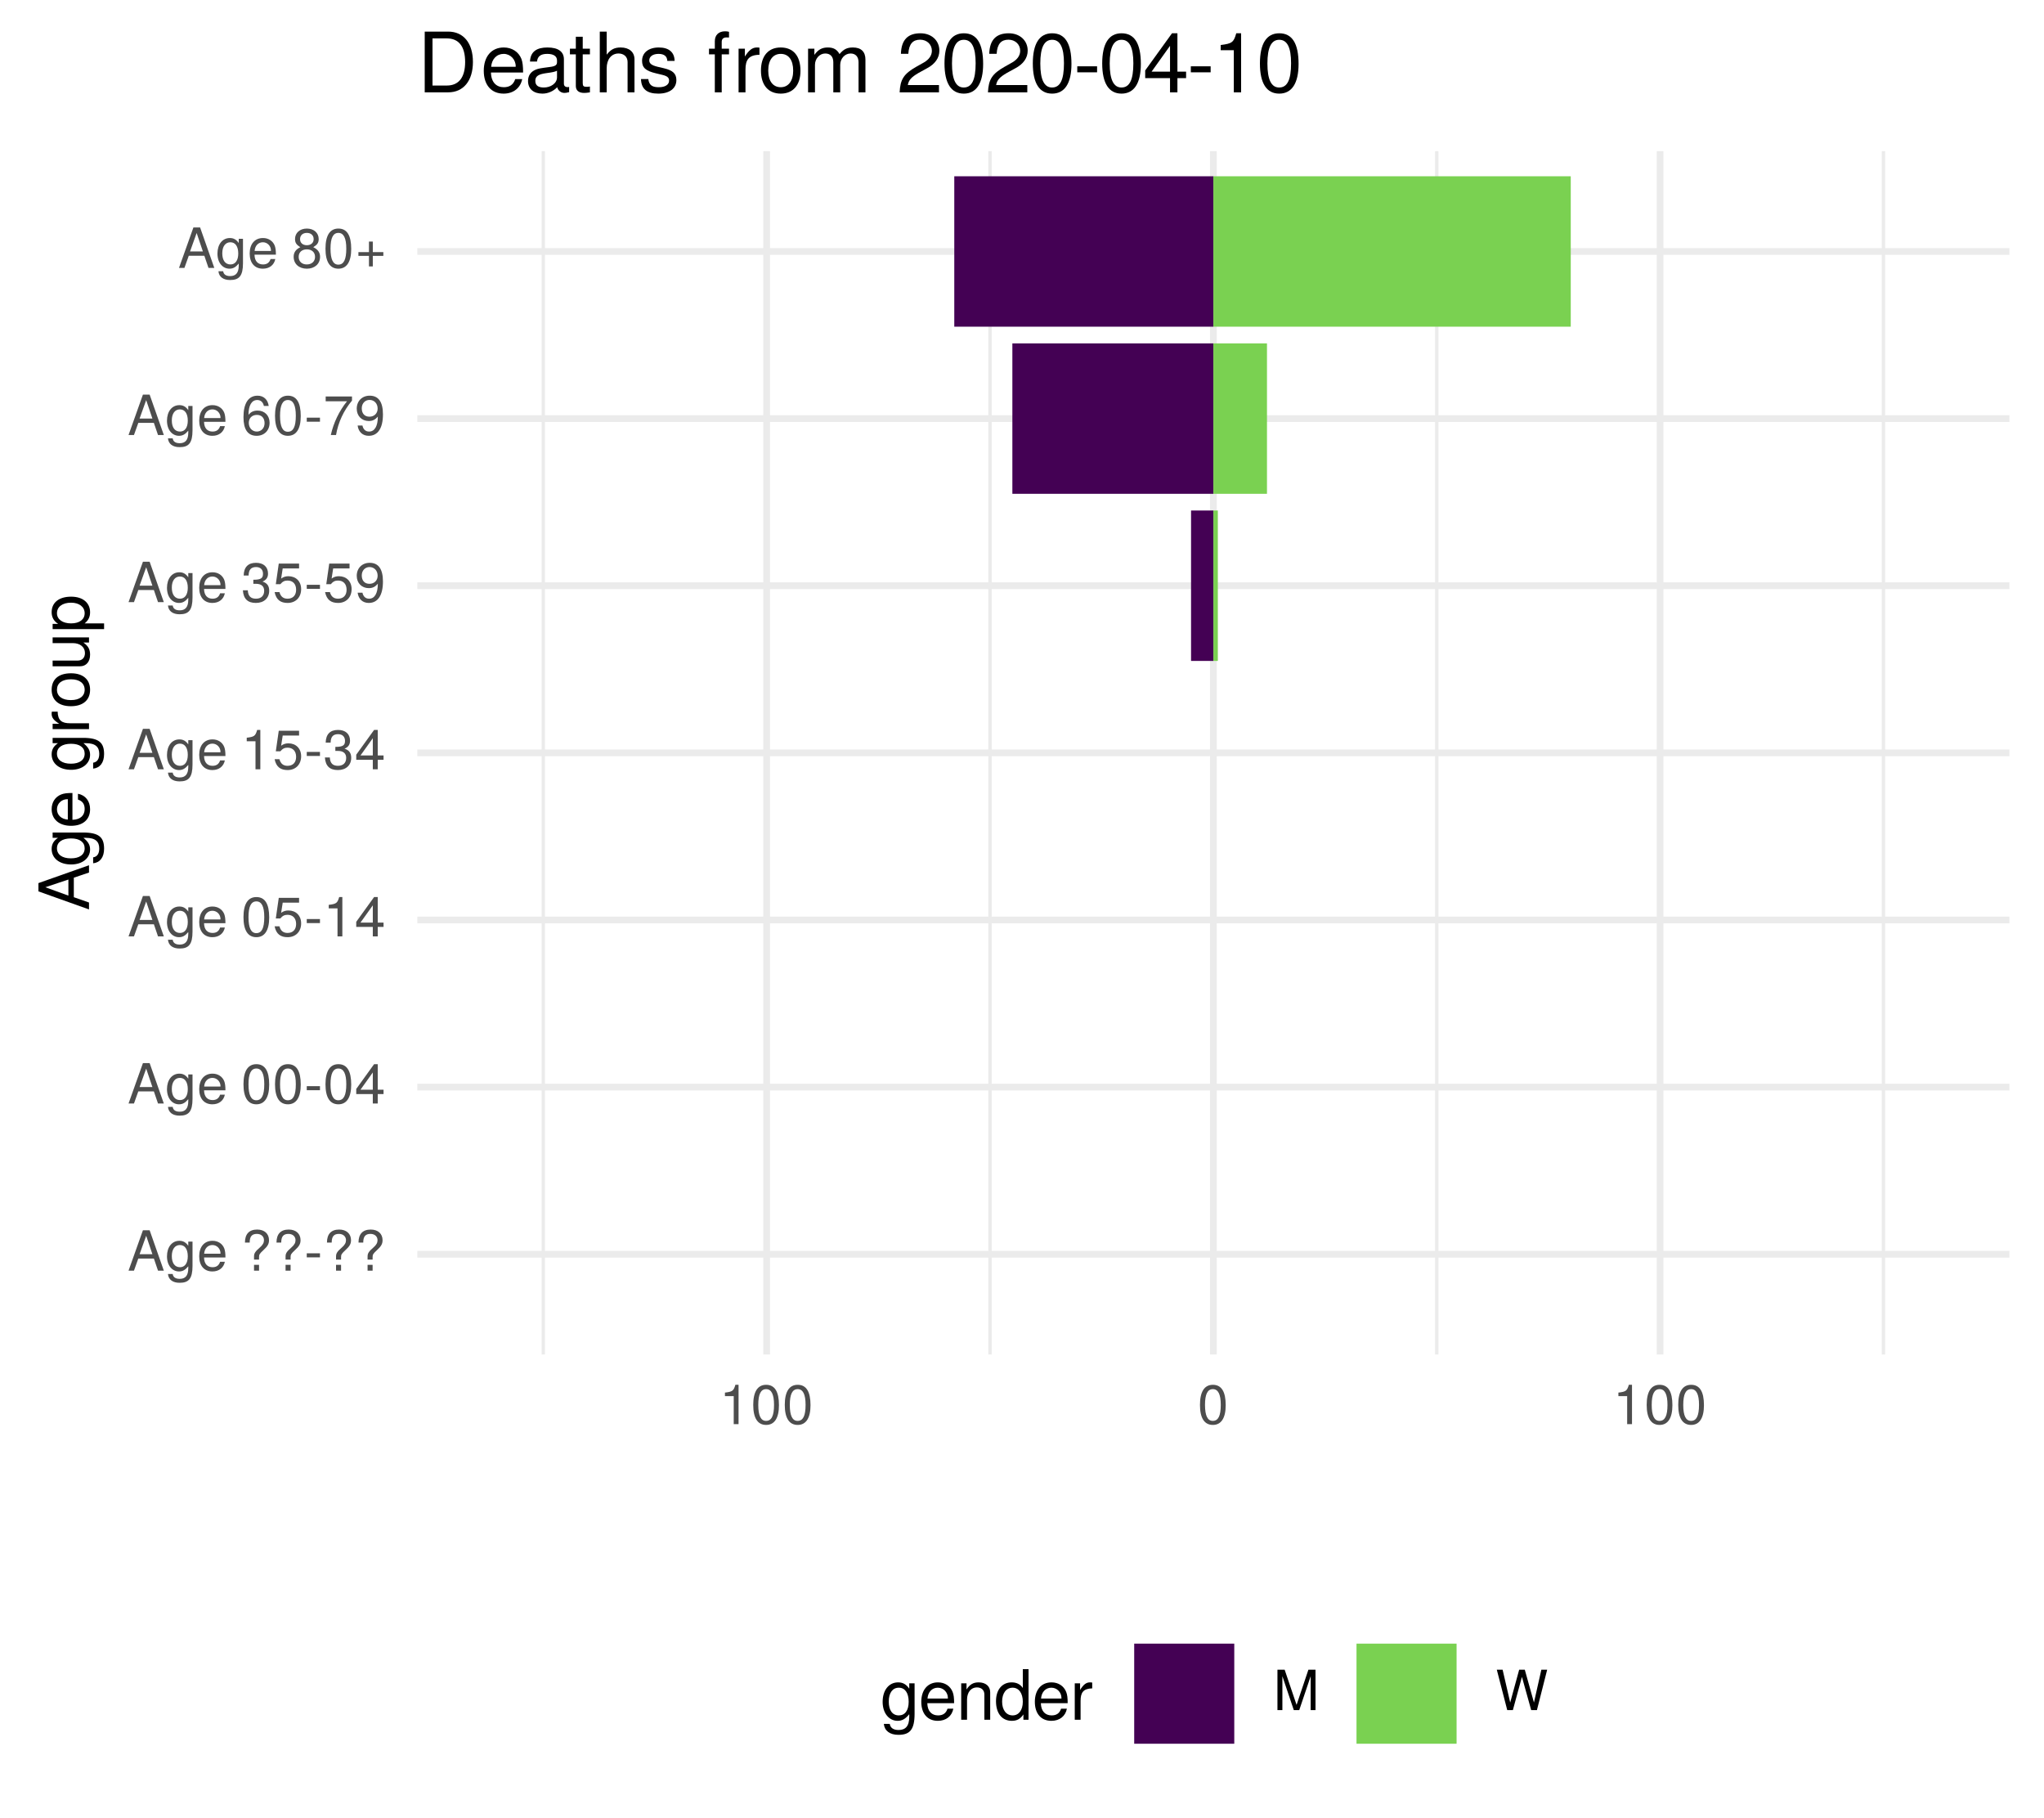
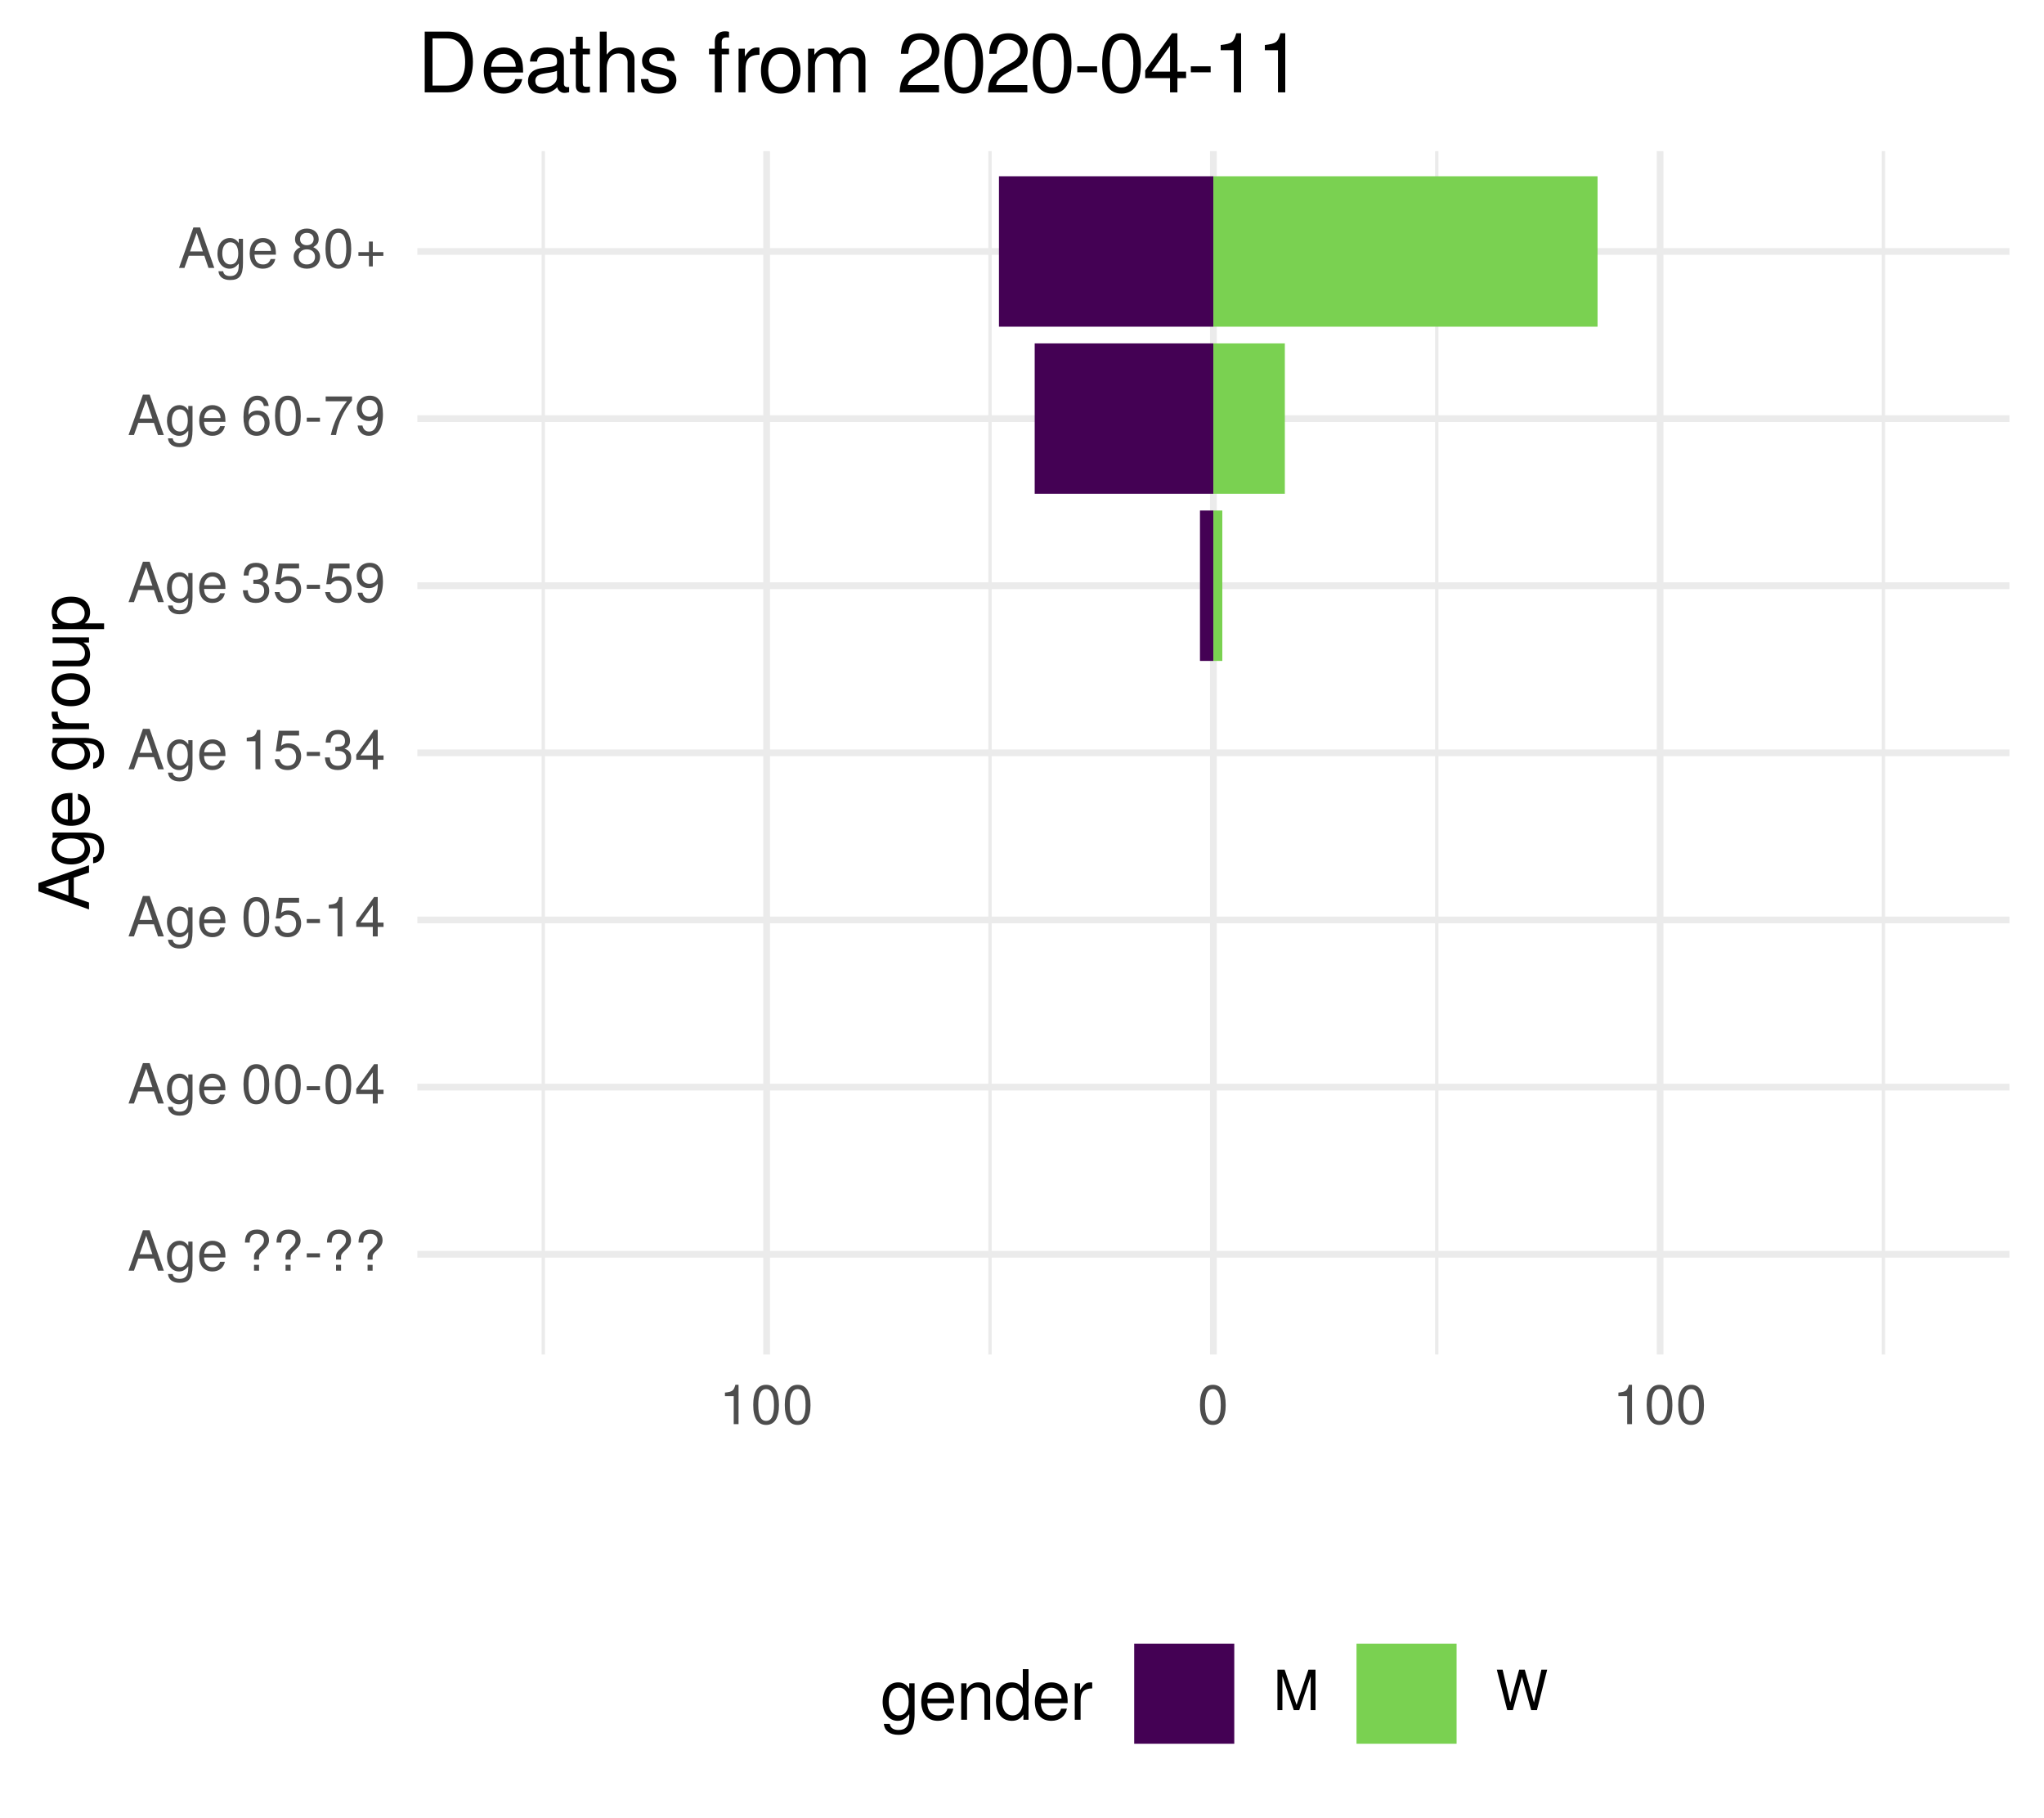
<svg xmlns="http://www.w3.org/2000/svg" xmlns:xlink="http://www.w3.org/1999/xlink" width="324pt" height="288pt" viewBox="0 0 324 288" version="1.1">
  <defs>
    <g>
      <symbol overflow="visible" id="glyph0-0">
        <path style="stroke:none;" d="" />
      </symbol>
      <symbol overflow="visible" id="glyph0-1">
        <path style="stroke:none;" d="M 5.75 0 L 3.5 -6.406 L 2.438 -6.406 L 0.156 0 L 1.016 0 L 1.703 -1.922 L 4.172 -1.922 L 4.828 0 Z M 3.938 -2.609 L 1.906 -2.609 L 2.953 -5.531 Z M 3.938 -2.609 " />
      </symbol>
      <symbol overflow="visible" id="glyph0-2">
        <path style="stroke:none;" d="M 4.297 -0.75 L 4.297 -4.609 L 3.625 -4.609 L 3.625 -3.938 C 3.25 -4.484 2.812 -4.734 2.219 -4.734 C 1.047 -4.734 0.25 -3.75 0.25 -2.266 C 0.25 -0.812 1.078 0.125 2.156 0.125 C 2.734 0.125 3.141 -0.109 3.625 -0.688 L 3.625 -0.391 C 3.625 0.828 3.125 1.297 2.266 1.297 C 1.688 1.297 1.234 1.094 1.156 0.531 L 0.406 0.531 C 0.484 1.406 1.156 1.922 2.25 1.922 C 3.688 1.922 4.297 1.281 4.297 -0.75 Z M 3.547 -2.281 C 3.547 -1.172 3.078 -0.547 2.312 -0.547 C 1.5 -0.547 1.016 -1.188 1.016 -2.312 C 1.016 -3.406 1.516 -4.062 2.297 -4.062 C 3.094 -4.062 3.547 -3.391 3.547 -2.281 Z M 3.547 -2.281 " />
      </symbol>
      <symbol overflow="visible" id="glyph0-3">
        <path style="stroke:none;" d="M 4.516 -2.094 C 4.516 -2.766 4.453 -3.188 4.328 -3.531 C 4.031 -4.281 3.328 -4.734 2.469 -4.734 C 1.172 -4.734 0.359 -3.797 0.359 -2.281 C 0.359 -0.766 1.156 0.125 2.453 0.125 C 3.5 0.125 4.234 -0.469 4.422 -1.406 L 3.672 -1.406 C 3.469 -0.797 3.062 -0.547 2.469 -0.547 C 1.703 -0.547 1.141 -1.031 1.125 -2.094 Z M 3.734 -2.75 C 3.734 -2.75 3.734 -2.703 3.719 -2.688 L 1.141 -2.688 C 1.203 -3.516 1.719 -4.062 2.453 -4.062 C 3.172 -4.062 3.734 -3.469 3.734 -2.75 Z M 3.734 -2.75 " />
      </symbol>
      <symbol overflow="visible" id="glyph0-4">
        <path style="stroke:none;" d="" />
      </symbol>
      <symbol overflow="visible" id="glyph0-5">
        <path style="stroke:none;" d="M 4.422 -4.828 C 4.422 -5.859 3.688 -6.516 2.547 -6.516 C 1.281 -6.516 0.609 -5.812 0.609 -4.453 L 1.359 -4.453 C 1.359 -5.422 1.719 -5.828 2.5 -5.828 C 3.172 -5.828 3.625 -5.422 3.625 -4.828 C 3.625 -4.422 3.438 -4.078 2.969 -3.672 C 2.453 -3.203 2.453 -3.203 2.297 -3 C 2.109 -2.75 2.047 -2.547 2.047 -2.234 L 2.047 -1.75 L 2.844 -1.75 L 2.844 -2.156 C 2.844 -2.547 2.938 -2.703 3.531 -3.25 C 4.203 -3.859 4.422 -4.25 4.422 -4.828 Z M 2.844 0 L 2.844 -0.922 L 2.047 -0.922 L 2.047 0 Z M 2.844 0 " />
      </symbol>
      <symbol overflow="visible" id="glyph0-6">
        <path style="stroke:none;" d="M 2.5 -2.109 L 2.5 -2.75 L 0.406 -2.75 L 0.406 -2.109 Z M 2.5 -2.109 " />
      </symbol>
      <symbol overflow="visible" id="glyph0-7">
        <path style="stroke:none;" d="M 4.453 -3 C 4.453 -5.156 3.781 -6.234 2.422 -6.234 C 1.078 -6.234 0.375 -5.141 0.375 -3.047 C 0.375 -0.953 1.078 0.125 2.422 0.125 C 3.734 0.125 4.453 -0.953 4.453 -3 Z M 3.672 -3.062 C 3.672 -1.297 3.266 -0.516 2.406 -0.516 C 1.578 -0.516 1.172 -1.344 1.172 -3.047 C 1.172 -4.75 1.578 -5.547 2.422 -5.547 C 3.25 -5.547 3.672 -4.734 3.672 -3.062 Z M 3.672 -3.062 " />
      </symbol>
      <symbol overflow="visible" id="glyph0-8">
        <path style="stroke:none;" d="M 4.578 -1.5 L 4.578 -2.188 L 3.656 -2.188 L 3.656 -6.234 L 3.078 -6.234 L 0.25 -2.312 L 0.25 -1.5 L 2.875 -1.5 L 2.875 0 L 3.656 0 L 3.656 -1.5 Z M 2.875 -2.188 L 0.922 -2.188 L 2.875 -4.922 Z M 2.875 -2.188 " />
      </symbol>
      <symbol overflow="visible" id="glyph0-9">
        <path style="stroke:none;" d="M 4.516 -2.062 C 4.516 -3.297 3.688 -4.109 2.5 -4.109 C 2.062 -4.109 1.703 -4 1.344 -3.734 L 1.594 -5.344 L 4.188 -5.344 L 4.188 -6.109 L 0.969 -6.109 L 0.5 -2.844 L 1.219 -2.844 C 1.578 -3.266 1.875 -3.422 2.359 -3.422 C 3.188 -3.422 3.719 -2.891 3.719 -1.969 C 3.719 -1.062 3.203 -0.547 2.359 -0.547 C 1.688 -0.547 1.266 -0.891 1.078 -1.594 L 0.312 -1.594 C 0.562 -0.359 1.266 0.125 2.375 0.125 C 3.641 0.125 4.516 -0.75 4.516 -2.062 Z M 4.516 -2.062 " />
      </symbol>
      <symbol overflow="visible" id="glyph0-10">
        <path style="stroke:none;" d="M 3.047 0 L 3.047 -6.234 L 2.547 -6.234 C 2.266 -5.281 2.094 -5.141 0.891 -5 L 0.891 -4.438 L 2.281 -4.438 L 2.281 0 Z M 3.047 0 " />
      </symbol>
      <symbol overflow="visible" id="glyph0-11">
        <path style="stroke:none;" d="M 4.453 -1.812 C 4.453 -2.562 4.141 -3.016 3.391 -3.266 C 3.969 -3.5 4.266 -3.891 4.266 -4.516 C 4.266 -5.594 3.547 -6.234 2.359 -6.234 C 1.109 -6.234 0.438 -5.547 0.406 -4.219 L 1.188 -4.219 C 1.203 -5.141 1.578 -5.562 2.375 -5.562 C 3.062 -5.562 3.469 -5.156 3.469 -4.5 C 3.469 -3.828 3.188 -3.547 1.938 -3.547 L 1.938 -2.906 L 2.359 -2.906 C 3.219 -2.906 3.656 -2.5 3.656 -1.797 C 3.656 -1.016 3.172 -0.547 2.359 -0.547 C 1.516 -0.547 1.109 -0.969 1.062 -1.875 L 0.281 -1.875 C 0.375 -0.5 1.062 0.125 2.344 0.125 C 3.625 0.125 4.453 -0.641 4.453 -1.812 Z M 4.453 -1.812 " />
      </symbol>
      <symbol overflow="visible" id="glyph0-12">
        <path style="stroke:none;" d="M 4.484 -3.266 C 4.484 -5.219 3.797 -6.234 2.375 -6.234 C 1.188 -6.234 0.328 -5.391 0.328 -4.172 C 0.328 -3.016 1.125 -2.219 2.25 -2.219 C 2.844 -2.219 3.266 -2.438 3.672 -2.922 C 3.672 -1.406 3.172 -0.547 2.281 -0.547 C 1.734 -0.547 1.359 -0.891 1.234 -1.5 L 0.469 -1.5 C 0.609 -0.469 1.281 0.125 2.234 0.125 C 3.688 0.125 4.484 -1.109 4.484 -3.266 Z M 3.641 -4.188 C 3.641 -3.422 3.094 -2.906 2.344 -2.906 C 1.594 -2.906 1.125 -3.391 1.125 -4.234 C 1.125 -5.016 1.656 -5.562 2.359 -5.562 C 3.094 -5.562 3.641 -5 3.641 -4.188 Z M 3.641 -4.188 " />
      </symbol>
      <symbol overflow="visible" id="glyph0-13">
        <path style="stroke:none;" d="M 4.516 -1.938 C 4.516 -3.094 3.719 -3.875 2.609 -3.875 C 1.984 -3.875 1.5 -3.641 1.172 -3.188 C 1.172 -4.703 1.672 -5.547 2.562 -5.547 C 3.109 -5.547 3.484 -5.203 3.609 -4.609 L 4.375 -4.609 C 4.234 -5.625 3.562 -6.234 2.609 -6.234 C 1.156 -6.234 0.375 -5.016 0.375 -2.844 C 0.375 -0.891 1.047 0.125 2.469 0.125 C 3.656 0.125 4.516 -0.719 4.516 -1.938 Z M 3.719 -1.875 C 3.719 -1.094 3.188 -0.547 2.484 -0.547 C 1.766 -0.547 1.219 -1.125 1.219 -1.922 C 1.219 -2.688 1.734 -3.188 2.5 -3.188 C 3.25 -3.188 3.719 -2.703 3.719 -1.875 Z M 3.719 -1.875 " />
      </symbol>
      <symbol overflow="visible" id="glyph0-14">
        <path style="stroke:none;" d="M 4.578 -5.453 L 4.578 -6.109 L 0.406 -6.109 L 0.406 -5.344 L 3.781 -5.344 C 2.531 -3.781 1.656 -1.953 1.219 0 L 2.047 0 C 2.391 -2.016 3.266 -3.891 4.578 -5.453 Z M 4.578 -5.453 " />
      </symbol>
      <symbol overflow="visible" id="glyph0-15">
        <path style="stroke:none;" d="M 4.516 -1.766 C 4.516 -2.453 4.156 -2.938 3.438 -3.281 C 4.078 -3.672 4.297 -3.984 4.297 -4.578 C 4.297 -5.547 3.531 -6.234 2.422 -6.234 C 1.312 -6.234 0.547 -5.547 0.547 -4.578 C 0.547 -4 0.75 -3.672 1.391 -3.281 C 0.672 -2.938 0.328 -2.453 0.328 -1.766 C 0.328 -0.625 1.188 0.125 2.422 0.125 C 3.656 0.125 4.516 -0.625 4.516 -1.766 Z M 3.5 -4.562 C 3.5 -3.969 3.062 -3.594 2.422 -3.594 C 1.766 -3.594 1.344 -3.969 1.344 -4.562 C 1.344 -5.156 1.766 -5.547 2.422 -5.547 C 3.078 -5.547 3.5 -5.156 3.5 -4.562 Z M 3.719 -1.75 C 3.719 -1.016 3.188 -0.547 2.406 -0.547 C 1.641 -0.547 1.125 -1.016 1.125 -1.75 C 1.125 -2.484 1.641 -2.938 2.422 -2.938 C 3.188 -2.938 3.719 -2.484 3.719 -1.75 Z M 3.719 -1.75 " />
      </symbol>
      <symbol overflow="visible" id="glyph0-16">
        <path style="stroke:none;" d="M 4.547 -1.906 L 4.547 -2.5 L 2.875 -2.5 L 2.875 -4.172 L 2.266 -4.172 L 2.266 -2.5 L 0.594 -2.5 L 0.594 -1.906 L 2.266 -1.906 L 2.266 -0.234 L 2.875 -0.234 L 2.875 -1.906 Z M 4.547 -1.906 " />
      </symbol>
      <symbol overflow="visible" id="glyph0-17">
        <path style="stroke:none;" d="M 6.688 0 L 6.688 -6.406 L 5.562 -6.406 L 3.688 -0.828 L 1.797 -6.406 L 0.656 -6.406 L 0.656 0 L 1.438 0 L 1.438 -5.375 L 3.25 0 L 4.109 0 L 5.922 -5.375 L 5.922 0 Z M 6.688 0 " />
      </symbol>
      <symbol overflow="visible" id="glyph0-18">
        <path style="stroke:none;" d="M 8.172 -6.406 L 7.25 -6.406 L 6.078 -1.203 L 4.625 -6.406 L 3.734 -6.406 L 2.312 -1.203 L 1.109 -6.406 L 0.188 -6.406 L 1.844 0 L 2.734 0 L 4.172 -5.266 L 5.641 0 L 6.547 0 Z M 8.172 -6.406 " />
      </symbol>
      <symbol overflow="visible" id="glyph1-0">
        <path style="stroke:none;" d="" />
      </symbol>
      <symbol overflow="visible" id="glyph1-1">
        <path style="stroke:none;" d="M 0 -7.188 L -8.016 -4.359 L -8.016 -3.047 L 0 -0.188 L 0 -1.281 L -2.406 -2.125 L -2.406 -5.219 L 0 -6.031 Z M -3.266 -4.922 L -3.266 -2.375 L -6.922 -3.703 Z M -3.266 -4.922 " />
      </symbol>
      <symbol overflow="visible" id="glyph1-2">
        <path style="stroke:none;" d="M -0.953 -5.375 L -5.766 -5.375 L -5.766 -4.531 L -4.922 -4.531 C -5.609 -4.062 -5.922 -3.516 -5.922 -2.766 C -5.922 -1.312 -4.703 -0.312 -2.828 -0.312 C -1.016 -0.312 0.172 -1.344 0.172 -2.688 C 0.172 -3.422 -0.141 -3.922 -0.875 -4.531 L -0.484 -4.531 C 1.047 -4.531 1.625 -3.906 1.625 -2.844 C 1.625 -2.109 1.359 -1.547 0.656 -1.438 L 0.656 -0.5 C 1.75 -0.609 2.391 -1.453 2.391 -2.812 C 2.391 -4.609 1.594 -5.375 -0.953 -5.375 Z M -2.844 -4.438 C -1.469 -4.438 -0.688 -3.844 -0.688 -2.875 C -0.688 -1.875 -1.484 -1.281 -2.875 -1.281 C -4.266 -1.281 -5.078 -1.891 -5.078 -2.875 C -5.078 -3.859 -4.25 -4.438 -2.844 -4.438 Z M -2.844 -4.438 " />
      </symbol>
      <symbol overflow="visible" id="glyph1-3">
        <path style="stroke:none;" d="M -2.625 -5.641 C -3.453 -5.641 -3.984 -5.578 -4.406 -5.406 C -5.359 -5.031 -5.922 -4.156 -5.922 -3.078 C -5.922 -1.469 -4.734 -0.438 -2.844 -0.438 C -0.953 -0.438 0.172 -1.438 0.172 -3.062 C 0.172 -4.375 -0.578 -5.297 -1.75 -5.516 L -1.75 -4.594 C -0.984 -4.344 -0.688 -3.828 -0.688 -3.094 C -0.688 -2.141 -1.297 -1.422 -2.625 -1.391 Z M -3.438 -4.656 C -3.438 -4.656 -3.391 -4.656 -3.359 -4.656 L -3.359 -1.422 C -4.391 -1.5 -5.078 -2.141 -5.078 -3.062 C -5.078 -3.969 -4.328 -4.656 -3.438 -4.656 Z M -3.438 -4.656 " />
      </symbol>
      <symbol overflow="visible" id="glyph1-4">
        <path style="stroke:none;" d="" />
      </symbol>
      <symbol overflow="visible" id="glyph1-5">
        <path style="stroke:none;" d="M -4.969 -3.531 L -5.891 -3.531 C -5.922 -3.375 -5.922 -3.297 -5.922 -3.172 C -5.922 -2.578 -5.578 -2.141 -4.719 -1.609 L -5.766 -1.609 L -5.766 -0.766 L 0 -0.766 L 0 -1.688 L -2.984 -1.688 C -4.297 -1.688 -4.938 -2.109 -4.969 -3.531 Z M -4.969 -3.531 " />
      </symbol>
      <symbol overflow="visible" id="glyph1-6">
        <path style="stroke:none;" d="M -2.844 -5.609 C -4.828 -5.609 -5.922 -4.656 -5.922 -2.984 C -5.922 -1.375 -4.812 -0.391 -2.875 -0.391 C -0.953 -0.391 0.172 -1.359 0.172 -3 C 0.172 -4.625 -0.953 -5.609 -2.844 -5.609 Z M -2.844 -4.656 C -1.5 -4.656 -0.688 -4.016 -0.688 -3 C -0.688 -1.984 -1.484 -1.359 -2.875 -1.359 C -4.266 -1.359 -5.078 -1.984 -5.078 -3 C -5.078 -4.031 -4.281 -4.656 -2.844 -4.656 Z M -2.844 -4.656 " />
      </symbol>
      <symbol overflow="visible" id="glyph1-7">
        <path style="stroke:none;" d="M 0 -5.297 L -5.766 -5.297 L -5.766 -4.391 L -2.578 -4.391 C -1.406 -4.391 -0.641 -3.766 -0.641 -2.812 C -0.641 -2.094 -1.078 -1.625 -1.766 -1.625 L -5.766 -1.625 L -5.766 -0.719 L -1.406 -0.719 C -0.453 -0.719 0.172 -1.438 0.172 -2.547 C 0.172 -3.406 -0.125 -3.938 -0.891 -4.484 L 0 -4.484 Z M 0 -5.297 " />
      </symbol>
      <symbol overflow="visible" id="glyph1-8">
        <path style="stroke:none;" d="M -2.828 -5.75 C -4.766 -5.75 -5.922 -4.812 -5.922 -3.281 C -5.922 -2.5 -5.578 -1.875 -4.891 -1.438 L -5.766 -1.438 L -5.766 -0.609 L 2.391 -0.609 L 2.391 -1.516 L -0.688 -1.516 C -0.094 -2 0.172 -2.547 0.172 -3.281 C 0.172 -4.781 -0.984 -5.75 -2.828 -5.75 Z M -2.844 -4.797 C -1.547 -4.797 -0.688 -4.125 -0.688 -3.125 C -0.688 -2.156 -1.484 -1.516 -2.844 -1.516 C -4.188 -1.516 -5.078 -2.156 -5.078 -3.125 C -5.078 -4.141 -4.219 -4.797 -2.844 -4.797 Z M -2.844 -4.797 " />
      </symbol>
      <symbol overflow="visible" id="glyph2-0">
        <path style="stroke:none;" d="" />
      </symbol>
      <symbol overflow="visible" id="glyph2-1">
        <path style="stroke:none;" d="M 5.375 -0.953 L 5.375 -5.766 L 4.531 -5.766 L 4.531 -4.922 C 4.062 -5.609 3.516 -5.922 2.766 -5.922 C 1.312 -5.922 0.312 -4.703 0.312 -2.828 C 0.312 -1.016 1.344 0.172 2.688 0.172 C 3.422 0.172 3.922 -0.141 4.531 -0.875 L 4.531 -0.484 C 4.531 1.047 3.906 1.625 2.844 1.625 C 2.109 1.625 1.547 1.359 1.438 0.656 L 0.5 0.656 C 0.609 1.75 1.453 2.391 2.812 2.391 C 4.609 2.391 5.375 1.594 5.375 -0.953 Z M 4.438 -2.844 C 4.438 -1.469 3.844 -0.688 2.875 -0.688 C 1.875 -0.688 1.281 -1.484 1.281 -2.875 C 1.281 -4.266 1.891 -5.078 2.875 -5.078 C 3.859 -5.078 4.438 -4.25 4.438 -2.844 Z M 4.438 -2.844 " />
      </symbol>
      <symbol overflow="visible" id="glyph2-2">
        <path style="stroke:none;" d="M 5.641 -2.625 C 5.641 -3.453 5.578 -3.984 5.406 -4.406 C 5.031 -5.359 4.156 -5.922 3.078 -5.922 C 1.469 -5.922 0.438 -4.734 0.438 -2.844 C 0.438 -0.953 1.438 0.172 3.062 0.172 C 4.375 0.172 5.297 -0.578 5.516 -1.75 L 4.594 -1.75 C 4.344 -0.984 3.828 -0.688 3.094 -0.688 C 2.141 -0.688 1.422 -1.297 1.391 -2.625 Z M 4.656 -3.438 C 4.656 -3.438 4.656 -3.391 4.656 -3.359 L 1.422 -3.359 C 1.5 -4.391 2.141 -5.078 3.062 -5.078 C 3.969 -5.078 4.656 -4.328 4.656 -3.438 Z M 4.656 -3.438 " />
      </symbol>
      <symbol overflow="visible" id="glyph2-3">
        <path style="stroke:none;" d="M 5.359 0 L 5.359 -4.359 C 5.359 -5.312 4.641 -5.922 3.531 -5.922 C 2.672 -5.922 2.125 -5.594 1.609 -4.797 L 1.609 -5.766 L 0.766 -5.766 L 0.766 0 L 1.688 0 L 1.688 -3.172 C 1.688 -4.359 2.328 -5.125 3.25 -5.125 C 3.984 -5.125 4.438 -4.688 4.438 -4 L 4.438 0 Z M 5.359 0 " />
      </symbol>
      <symbol overflow="visible" id="glyph2-4">
        <path style="stroke:none;" d="M 5.438 0 L 5.438 -8.016 L 4.531 -8.016 L 4.531 -5.031 C 4.141 -5.625 3.531 -5.922 2.766 -5.922 C 1.266 -5.922 0.281 -4.781 0.281 -2.938 C 0.281 -0.984 1.25 0.172 2.797 0.172 C 3.594 0.172 4.141 -0.125 4.625 -0.844 L 4.625 0 Z M 4.531 -2.859 C 4.531 -1.531 3.891 -0.688 2.922 -0.688 C 1.906 -0.688 1.25 -1.547 1.25 -2.875 C 1.25 -4.219 1.906 -5.078 2.922 -5.078 C 3.906 -5.078 4.531 -4.188 4.531 -2.859 Z M 4.531 -2.859 " />
      </symbol>
      <symbol overflow="visible" id="glyph2-5">
        <path style="stroke:none;" d="M 3.531 -4.969 L 3.531 -5.891 C 3.375 -5.922 3.297 -5.922 3.172 -5.922 C 2.578 -5.922 2.141 -5.578 1.609 -4.719 L 1.609 -5.766 L 0.766 -5.766 L 0.766 0 L 1.688 0 L 1.688 -2.984 C 1.688 -4.297 2.109 -4.938 3.531 -4.969 Z M 3.531 -4.969 " />
      </symbol>
      <symbol overflow="visible" id="glyph3-0">
        <path style="stroke:none;" d="" />
      </symbol>
      <symbol overflow="visible" id="glyph3-1">
        <path style="stroke:none;" d="M 8.812 -4.812 C 8.812 -7.797 7.328 -9.625 4.891 -9.625 L 1.172 -9.625 L 1.172 0 L 4.891 0 C 7.312 0 8.812 -1.828 8.812 -4.812 Z M 7.578 -4.812 C 7.578 -2.375 6.578 -1.078 4.672 -1.078 L 2.406 -1.078 L 2.406 -8.547 L 4.672 -8.547 C 6.578 -8.547 7.578 -7.266 7.578 -4.812 Z M 7.578 -4.812 " />
      </symbol>
      <symbol overflow="visible" id="glyph3-2">
        <path style="stroke:none;" d="M 6.766 -3.141 C 6.766 -4.141 6.688 -4.781 6.5 -5.297 C 6.047 -6.438 4.984 -7.109 3.703 -7.109 C 1.766 -7.109 0.531 -5.688 0.531 -3.422 C 0.531 -1.156 1.734 0.203 3.672 0.203 C 5.25 0.203 6.344 -0.703 6.625 -2.094 L 5.516 -2.094 C 5.219 -1.188 4.594 -0.812 3.703 -0.812 C 2.562 -0.812 1.703 -1.562 1.672 -3.141 Z M 5.594 -4.125 C 5.594 -4.125 5.594 -4.062 5.578 -4.047 L 1.703 -4.047 C 1.797 -5.266 2.578 -6.094 3.688 -6.094 C 4.766 -6.094 5.594 -5.203 5.594 -4.125 Z M 5.594 -4.125 " />
      </symbol>
      <symbol overflow="visible" id="glyph3-3">
        <path style="stroke:none;" d="M 7.062 -0.031 L 7.062 -0.859 C 6.938 -0.828 6.891 -0.828 6.828 -0.828 C 6.438 -0.828 6.234 -1.031 6.234 -1.375 L 6.234 -5.234 C 6.234 -6.453 5.328 -7.109 3.625 -7.109 C 1.953 -7.109 0.922 -6.469 0.859 -4.875 L 1.969 -4.875 C 2.062 -5.719 2.562 -6.094 3.594 -6.094 C 4.578 -6.094 5.141 -5.734 5.141 -5.062 L 5.141 -4.781 C 5.141 -4.312 4.859 -4.125 3.984 -4.016 C 2.422 -3.812 2.188 -3.766 1.766 -3.594 C 0.969 -3.266 0.547 -2.641 0.547 -1.797 C 0.547 -0.547 1.422 0.203 2.828 0.203 C 3.703 0.203 4.562 -0.172 5.172 -0.812 C 5.297 -0.297 5.766 0.094 6.312 0.094 C 6.531 0.094 6.703 0.062 7.062 -0.031 Z M 5.141 -2.391 C 5.141 -1.406 4.125 -0.766 3.062 -0.766 C 2.203 -0.766 1.703 -1.062 1.703 -1.828 C 1.703 -2.547 2.188 -2.859 3.359 -3.031 C 4.531 -3.188 4.766 -3.25 5.141 -3.422 Z M 5.141 -2.391 " />
      </symbol>
      <symbol overflow="visible" id="glyph3-4">
        <path style="stroke:none;" d="M 3.359 0 L 3.359 -0.922 C 3.203 -0.891 3.031 -0.875 2.828 -0.875 C 2.344 -0.875 2.219 -1 2.219 -1.484 L 2.219 -6.016 L 3.359 -6.016 L 3.359 -6.922 L 2.219 -6.922 L 2.219 -8.812 L 1.125 -8.812 L 1.125 -6.922 L 0.188 -6.922 L 0.188 -6.016 L 1.125 -6.016 L 1.125 -1 C 1.125 -0.297 1.594 0.094 2.453 0.094 C 2.719 0.094 2.984 0.062 3.359 0 Z M 3.359 0 " />
      </symbol>
      <symbol overflow="visible" id="glyph3-5">
        <path style="stroke:none;" d="M 6.422 0 L 6.422 -5.234 C 6.422 -6.391 5.578 -7.109 4.234 -7.109 C 3.266 -7.109 2.672 -6.812 2.016 -5.969 L 2.016 -9.625 L 0.922 -9.625 L 0.922 0 L 2.016 0 L 2.016 -3.812 C 2.016 -5.234 2.766 -6.156 3.891 -6.156 C 4.672 -6.156 5.328 -5.703 5.328 -4.797 L 5.328 0 Z M 6.422 0 " />
      </symbol>
      <symbol overflow="visible" id="glyph3-6">
        <path style="stroke:none;" d="M 6.062 -1.938 C 6.062 -2.969 5.484 -3.484 4.109 -3.812 L 3.047 -4.062 C 2.156 -4.281 1.766 -4.562 1.766 -5.062 C 1.766 -5.688 2.344 -6.094 3.234 -6.094 C 4.125 -6.094 4.594 -5.719 4.625 -4.984 L 5.781 -4.984 C 5.766 -6.344 4.875 -7.109 3.281 -7.109 C 1.656 -7.109 0.625 -6.281 0.625 -5 C 0.625 -3.922 1.172 -3.406 2.812 -3.016 L 3.844 -2.766 C 4.609 -2.578 4.906 -2.344 4.906 -1.844 C 4.906 -1.203 4.266 -0.812 3.297 -0.812 C 2.312 -0.812 1.75 -1.062 1.609 -2.109 L 0.453 -2.109 C 0.5 -0.516 1.406 0.203 3.203 0.203 C 4.953 0.203 6.062 -0.609 6.062 -1.938 Z M 6.062 -1.938 " />
      </symbol>
      <symbol overflow="visible" id="glyph3-7">
        <path style="stroke:none;" d="" />
      </symbol>
      <symbol overflow="visible" id="glyph3-8">
        <path style="stroke:none;" d="M 3.406 -6.016 L 3.406 -6.922 L 2.25 -6.922 L 2.25 -8 C 2.25 -8.469 2.516 -8.703 3.031 -8.703 C 3.109 -8.703 3.156 -8.703 3.406 -8.688 L 3.406 -9.594 C 3.156 -9.656 3.016 -9.672 2.781 -9.672 C 1.766 -9.672 1.156 -9.078 1.156 -8.094 L 1.156 -6.922 L 0.234 -6.922 L 0.234 -6.016 L 1.156 -6.016 L 1.156 0 L 2.25 0 L 2.25 -6.016 Z M 3.406 -6.016 " />
      </symbol>
      <symbol overflow="visible" id="glyph3-9">
        <path style="stroke:none;" d="M 4.234 -5.953 L 4.234 -7.078 C 4.047 -7.109 3.969 -7.109 3.812 -7.109 C 3.109 -7.109 2.562 -6.688 1.922 -5.672 L 1.922 -6.922 L 0.922 -6.922 L 0.922 0 L 2.016 0 L 2.016 -3.594 C 2.016 -5.156 2.531 -5.922 4.234 -5.953 Z M 4.234 -5.953 " />
      </symbol>
      <symbol overflow="visible" id="glyph3-10">
        <path style="stroke:none;" d="M 6.734 -3.406 C 6.734 -5.797 5.578 -7.109 3.594 -7.109 C 1.656 -7.109 0.469 -5.781 0.469 -3.453 C 0.469 -1.141 1.641 0.203 3.609 0.203 C 5.547 0.203 6.734 -1.141 6.734 -3.406 Z M 5.578 -3.422 C 5.578 -1.797 4.812 -0.812 3.609 -0.812 C 2.375 -0.812 1.625 -1.781 1.625 -3.453 C 1.625 -5.125 2.375 -6.094 3.609 -6.094 C 4.844 -6.094 5.578 -5.141 5.578 -3.422 Z M 5.578 -3.422 " />
      </symbol>
      <symbol overflow="visible" id="glyph3-11">
        <path style="stroke:none;" d="M 10.031 0 L 10.031 -5.188 C 10.031 -6.438 9.344 -7.109 8.047 -7.109 C 7.125 -7.109 6.578 -6.844 5.922 -6.062 C 5.516 -6.797 4.969 -7.109 4.062 -7.109 C 3.141 -7.109 2.531 -6.766 1.938 -5.938 L 1.938 -6.922 L 0.938 -6.922 L 0.938 0 L 2.031 0 L 2.031 -4.344 C 2.031 -5.344 2.766 -6.156 3.656 -6.156 C 4.469 -6.156 4.938 -5.656 4.938 -4.766 L 4.938 0 L 6.031 0 L 6.031 -4.344 C 6.031 -5.344 6.766 -6.156 7.672 -6.156 C 8.469 -6.156 8.938 -5.641 8.938 -4.766 L 8.938 0 Z M 10.031 0 " />
      </symbol>
      <symbol overflow="visible" id="glyph3-12">
        <path style="stroke:none;" d="M 6.75 -6.609 C 6.75 -8.203 5.516 -9.359 3.75 -9.359 C 1.828 -9.359 0.719 -8.391 0.656 -6.109 L 1.828 -6.109 C 1.922 -7.688 2.562 -8.344 3.703 -8.344 C 4.766 -8.344 5.562 -7.594 5.562 -6.594 C 5.562 -5.844 5.125 -5.219 4.297 -4.734 L 3.078 -4.047 C 1.125 -2.938 0.547 -2.062 0.453 0 L 6.688 0 L 6.688 -1.156 L 1.75 -1.156 C 1.875 -1.922 2.297 -2.406 3.453 -3.078 L 4.766 -3.797 C 6.078 -4.484 6.75 -5.469 6.75 -6.609 Z M 6.75 -6.609 " />
      </symbol>
      <symbol overflow="visible" id="glyph3-13">
        <path style="stroke:none;" d="M 6.688 -4.5 C 6.688 -7.75 5.672 -9.359 3.625 -9.359 C 1.609 -9.359 0.562 -7.719 0.562 -4.578 C 0.562 -1.422 1.625 0.203 3.625 0.203 C 5.609 0.203 6.688 -1.422 6.688 -4.5 Z M 5.5 -4.609 C 5.5 -1.953 4.891 -0.766 3.609 -0.766 C 2.375 -0.766 1.75 -2 1.75 -4.562 C 1.75 -7.125 2.375 -8.328 3.625 -8.328 C 4.891 -8.328 5.5 -7.109 5.5 -4.609 Z M 5.5 -4.609 " />
      </symbol>
      <symbol overflow="visible" id="glyph3-14">
        <path style="stroke:none;" d="M 3.75 -3.172 L 3.75 -4.125 L 0.609 -4.125 L 0.609 -3.172 Z M 3.75 -3.172 " />
      </symbol>
      <symbol overflow="visible" id="glyph3-15">
        <path style="stroke:none;" d="M 6.859 -2.25 L 6.859 -3.281 L 5.484 -3.281 L 5.484 -9.359 L 4.625 -9.359 L 0.375 -3.469 L 0.375 -2.25 L 4.312 -2.25 L 4.312 0 L 5.484 0 L 5.484 -2.25 Z M 4.312 -3.281 L 1.391 -3.281 L 4.312 -7.375 Z M 4.312 -3.281 " />
      </symbol>
      <symbol overflow="visible" id="glyph3-16">
        <path style="stroke:none;" d="M 4.578 0 L 4.578 -9.359 L 3.812 -9.359 C 3.406 -7.922 3.141 -7.719 1.344 -7.5 L 1.344 -6.672 L 3.422 -6.672 L 3.422 0 Z M 4.578 0 " />
      </symbol>
    </g>
    <clipPath id="clip1">
      <path d="M 85 23.957 L 87 23.957 L 87 214.648 L 85 214.648 Z M 85 23.957 " />
    </clipPath>
    <clipPath id="clip2">
      <path d="M 156 23.957 L 158 23.957 L 158 214.648 L 156 214.648 Z M 156 23.957 " />
    </clipPath>
    <clipPath id="clip3">
      <path d="M 227 23.957 L 229 23.957 L 229 214.648 L 227 214.648 Z M 227 23.957 " />
    </clipPath>
    <clipPath id="clip4">
      <path d="M 298 23.957 L 299 23.957 L 299 214.648 L 298 214.648 Z M 298 23.957 " />
    </clipPath>
    <clipPath id="clip5">
      <path d="M 66.152 198 L 318.523 198 L 318.523 200 L 66.152 200 Z M 66.152 198 " />
    </clipPath>
    <clipPath id="clip6">
      <path d="M 66.152 171 L 318.523 171 L 318.523 173 L 66.152 173 Z M 66.152 171 " />
    </clipPath>
    <clipPath id="clip7">
      <path d="M 66.152 145 L 318.523 145 L 318.523 147 L 66.152 147 Z M 66.152 145 " />
    </clipPath>
    <clipPath id="clip8">
      <path d="M 66.152 118 L 318.523 118 L 318.523 120 L 66.152 120 Z M 66.152 118 " />
    </clipPath>
    <clipPath id="clip9">
      <path d="M 66.152 92 L 318.523 92 L 318.523 94 L 66.152 94 Z M 66.152 92 " />
    </clipPath>
    <clipPath id="clip10">
      <path d="M 66.152 65 L 318.523 65 L 318.523 67 L 66.152 67 Z M 66.152 65 " />
    </clipPath>
    <clipPath id="clip11">
      <path d="M 66.152 39 L 318.523 39 L 318.523 41 L 66.152 41 Z M 66.152 39 " />
    </clipPath>
    <clipPath id="clip12">
      <path d="M 120 23.957 L 123 23.957 L 123 214.648 L 120 214.648 Z M 120 23.957 " />
    </clipPath>
    <clipPath id="clip13">
      <path d="M 191 23.957 L 193 23.957 L 193 214.648 L 191 214.648 Z M 191 23.957 " />
    </clipPath>
    <clipPath id="clip14">
      <path d="M 262 23.957 L 264 23.957 L 264 214.648 L 262 214.648 Z M 262 23.957 " />
    </clipPath>
  </defs>
-   <g id="surface2146">
+   <g id="surface2156">
    <rect x="0" y="0" width="324" height="288" style="fill:rgb(100%,100%,100%);fill-opacity:1;stroke:none;" />
    <g clip-path="url(#clip1)" clip-rule="nonzero">
      <path style="fill:none;stroke-width:0.533;stroke-linecap:butt;stroke-linejoin:round;stroke:rgb(92.157%,92.157%,92.157%);stroke-opacity:1;stroke-miterlimit:10;" d="M 86.121 214.652 L 86.121 23.957 " />
    </g>
    <g clip-path="url(#clip2)" clip-rule="nonzero">
      <path style="fill:none;stroke-width:0.533;stroke-linecap:butt;stroke-linejoin:round;stroke:rgb(92.157%,92.157%,92.157%);stroke-opacity:1;stroke-miterlimit:10;" d="M 156.93 214.652 L 156.93 23.957 " />
    </g>
    <g clip-path="url(#clip3)" clip-rule="nonzero">
      <path style="fill:none;stroke-width:0.533;stroke-linecap:butt;stroke-linejoin:round;stroke:rgb(92.157%,92.157%,92.157%);stroke-opacity:1;stroke-miterlimit:10;" d="M 227.742 214.652 L 227.742 23.957 " />
    </g>
    <g clip-path="url(#clip4)" clip-rule="nonzero">
      <path style="fill:none;stroke-width:0.533;stroke-linecap:butt;stroke-linejoin:round;stroke:rgb(92.157%,92.157%,92.157%);stroke-opacity:1;stroke-miterlimit:10;" d="M 298.551 214.652 L 298.551 23.957 " />
    </g>
    <g clip-path="url(#clip5)" clip-rule="nonzero">
      <path style="fill:none;stroke-width:1.067;stroke-linecap:butt;stroke-linejoin:round;stroke:rgb(92.157%,92.157%,92.157%);stroke-opacity:1;stroke-miterlimit:10;" d="M 66.152 198.762 L 318.52 198.762 " />
    </g>
    <g clip-path="url(#clip6)" clip-rule="nonzero">
      <path style="fill:none;stroke-width:1.067;stroke-linecap:butt;stroke-linejoin:round;stroke:rgb(92.157%,92.157%,92.157%);stroke-opacity:1;stroke-miterlimit:10;" d="M 66.152 172.273 L 318.52 172.273 " />
    </g>
    <g clip-path="url(#clip7)" clip-rule="nonzero">
      <path style="fill:none;stroke-width:1.067;stroke-linecap:butt;stroke-linejoin:round;stroke:rgb(92.157%,92.157%,92.157%);stroke-opacity:1;stroke-miterlimit:10;" d="M 66.152 145.789 L 318.52 145.789 " />
    </g>
    <g clip-path="url(#clip8)" clip-rule="nonzero">
      <path style="fill:none;stroke-width:1.067;stroke-linecap:butt;stroke-linejoin:round;stroke:rgb(92.157%,92.157%,92.157%);stroke-opacity:1;stroke-miterlimit:10;" d="M 66.152 119.305 L 318.52 119.305 " />
    </g>
    <g clip-path="url(#clip9)" clip-rule="nonzero">
      <path style="fill:none;stroke-width:1.067;stroke-linecap:butt;stroke-linejoin:round;stroke:rgb(92.157%,92.157%,92.157%);stroke-opacity:1;stroke-miterlimit:10;" d="M 66.152 92.82 L 318.52 92.82 " />
    </g>
    <g clip-path="url(#clip10)" clip-rule="nonzero">
      <path style="fill:none;stroke-width:1.067;stroke-linecap:butt;stroke-linejoin:round;stroke:rgb(92.157%,92.157%,92.157%);stroke-opacity:1;stroke-miterlimit:10;" d="M 66.152 66.336 L 318.52 66.336 " />
    </g>
    <g clip-path="url(#clip11)" clip-rule="nonzero">
      <path style="fill:none;stroke-width:1.067;stroke-linecap:butt;stroke-linejoin:round;stroke:rgb(92.157%,92.157%,92.157%);stroke-opacity:1;stroke-miterlimit:10;" d="M 66.152 39.852 L 318.52 39.852 " />
    </g>
    <g clip-path="url(#clip12)" clip-rule="nonzero">
      <path style="fill:none;stroke-width:1.067;stroke-linecap:butt;stroke-linejoin:round;stroke:rgb(92.157%,92.157%,92.157%);stroke-opacity:1;stroke-miterlimit:10;" d="M 121.523 214.652 L 121.523 23.957 " />
    </g>
    <g clip-path="url(#clip13)" clip-rule="nonzero">
      <path style="fill:none;stroke-width:1.067;stroke-linecap:butt;stroke-linejoin:round;stroke:rgb(92.157%,92.157%,92.157%);stroke-opacity:1;stroke-miterlimit:10;" d="M 192.336 214.652 L 192.336 23.957 " />
    </g>
    <g clip-path="url(#clip14)" clip-rule="nonzero">
      <path style="fill:none;stroke-width:1.067;stroke-linecap:butt;stroke-linejoin:round;stroke:rgb(92.157%,92.157%,92.157%);stroke-opacity:1;stroke-miterlimit:10;" d="M 263.145 214.652 L 263.145 23.957 " />
    </g>
-     <path style=" stroke:none;fill-rule:nonzero;fill:rgb(26.667%,0.392%,32.941%);fill-opacity:1;" d="M 188.797 104.738 L 192.336 104.738 L 192.336 80.902 L 188.797 80.902 Z M 188.797 104.738 " />
-     <path style=" stroke:none;fill-rule:nonzero;fill:rgb(47.843%,81.961%,31.765%);fill-opacity:1;" d="M 192.336 104.738 L 193.043 104.738 L 193.043 80.902 L 192.336 80.902 Z M 192.336 104.738 " />
-     <path style=" stroke:none;fill-rule:nonzero;fill:rgb(26.667%,0.392%,32.941%);fill-opacity:1;" d="M 160.473 78.254 L 192.336 78.254 L 192.336 54.418 L 160.473 54.418 Z M 160.473 78.254 " />
-     <path style=" stroke:none;fill-rule:nonzero;fill:rgb(47.843%,81.961%,31.765%);fill-opacity:1;" d="M 192.336 78.254 L 200.832 78.254 L 200.832 54.418 L 192.336 54.418 Z M 192.336 78.254 " />
-     <path style=" stroke:none;fill-rule:nonzero;fill:rgb(26.667%,0.392%,32.941%);fill-opacity:1;" d="M 151.266 51.77 L 192.336 51.77 L 192.336 27.934 L 151.266 27.934 Z M 151.266 51.77 " />
-     <path style=" stroke:none;fill-rule:nonzero;fill:rgb(47.843%,81.961%,31.765%);fill-opacity:1;" d="M 192.336 51.77 L 248.984 51.77 L 248.984 27.934 L 192.336 27.934 Z M 192.336 51.77 " />
+     <path style=" stroke:none;fill-rule:nonzero;fill:rgb(26.667%,0.392%,32.941%);fill-opacity:1;" d="M 190.211 104.738 L 192.336 104.738 L 192.336 80.902 L 190.211 80.902 Z M 190.211 104.738 " />
+     <path style=" stroke:none;fill-rule:nonzero;fill:rgb(47.843%,81.961%,31.765%);fill-opacity:1;" d="M 192.336 104.738 L 193.754 104.738 L 193.754 80.902 L 192.336 80.902 Z M 192.336 104.738 " />
+     <path style=" stroke:none;fill-rule:nonzero;fill:rgb(26.667%,0.392%,32.941%);fill-opacity:1;" d="M 164.012 78.254 L 192.336 78.254 L 192.336 54.418 L 164.012 54.418 Z M 164.012 78.254 " />
+     <path style=" stroke:none;fill-rule:nonzero;fill:rgb(47.843%,81.961%,31.765%);fill-opacity:1;" d="M 192.336 78.254 L 203.664 78.254 L 203.664 54.418 L 192.336 54.418 Z M 192.336 78.254 " />
+     <path style=" stroke:none;fill-rule:nonzero;fill:rgb(26.667%,0.392%,32.941%);fill-opacity:1;" d="M 158.348 51.77 L 192.336 51.77 L 192.336 27.934 L 158.348 27.934 Z M 158.348 51.77 " />
+     <path style=" stroke:none;fill-rule:nonzero;fill:rgb(47.843%,81.961%,31.765%);fill-opacity:1;" d="M 192.336 51.77 L 253.234 51.77 L 253.234 27.934 L 192.336 27.934 Z M 192.336 51.77 " />
    <g style="fill:rgb(30.196%,30.196%,30.196%);fill-opacity:1;">
      <use xlink:href="#glyph0-1" x="20.219" y="201.364" />
      <use xlink:href="#glyph0-2" x="26.219" y="201.364" />
      <use xlink:href="#glyph0-3" x="31.219" y="201.364" />
      <use xlink:href="#glyph0-4" x="36.219" y="201.364" />
      <use xlink:href="#glyph0-5" x="38.219" y="201.364" />
      <use xlink:href="#glyph0-5" x="43.219" y="201.364" />
      <use xlink:href="#glyph0-6" x="48.219" y="201.364" />
      <use xlink:href="#glyph0-5" x="51.219" y="201.364" />
      <use xlink:href="#glyph0-5" x="56.219" y="201.364" />
    </g>
    <g style="fill:rgb(30.196%,30.196%,30.196%);fill-opacity:1;">
      <use xlink:href="#glyph0-1" x="20.219" y="174.876" />
      <use xlink:href="#glyph0-2" x="26.219" y="174.876" />
      <use xlink:href="#glyph0-3" x="31.219" y="174.876" />
      <use xlink:href="#glyph0-4" x="36.219" y="174.876" />
      <use xlink:href="#glyph0-7" x="38.219" y="174.876" />
      <use xlink:href="#glyph0-7" x="43.219" y="174.876" />
      <use xlink:href="#glyph0-6" x="48.219" y="174.876" />
      <use xlink:href="#glyph0-7" x="51.219" y="174.876" />
      <use xlink:href="#glyph0-8" x="56.219" y="174.876" />
    </g>
    <g style="fill:rgb(30.196%,30.196%,30.196%);fill-opacity:1;">
      <use xlink:href="#glyph0-1" x="20.219" y="148.392" />
      <use xlink:href="#glyph0-2" x="26.219" y="148.392" />
      <use xlink:href="#glyph0-3" x="31.219" y="148.392" />
      <use xlink:href="#glyph0-4" x="36.219" y="148.392" />
      <use xlink:href="#glyph0-7" x="38.219" y="148.392" />
      <use xlink:href="#glyph0-9" x="43.219" y="148.392" />
      <use xlink:href="#glyph0-6" x="48.219" y="148.392" />
      <use xlink:href="#glyph0-10" x="51.219" y="148.392" />
      <use xlink:href="#glyph0-8" x="56.219" y="148.392" />
    </g>
    <g style="fill:rgb(30.196%,30.196%,30.196%);fill-opacity:1;">
      <use xlink:href="#glyph0-1" x="20.219" y="121.907" />
      <use xlink:href="#glyph0-2" x="26.219" y="121.907" />
      <use xlink:href="#glyph0-3" x="31.219" y="121.907" />
      <use xlink:href="#glyph0-4" x="36.219" y="121.907" />
      <use xlink:href="#glyph0-10" x="38.219" y="121.907" />
      <use xlink:href="#glyph0-9" x="43.219" y="121.907" />
      <use xlink:href="#glyph0-6" x="48.219" y="121.907" />
      <use xlink:href="#glyph0-11" x="51.219" y="121.907" />
      <use xlink:href="#glyph0-8" x="56.219" y="121.907" />
    </g>
    <g style="fill:rgb(30.196%,30.196%,30.196%);fill-opacity:1;">
      <use xlink:href="#glyph0-1" x="20.219" y="95.423" />
      <use xlink:href="#glyph0-2" x="26.219" y="95.423" />
      <use xlink:href="#glyph0-3" x="31.219" y="95.423" />
      <use xlink:href="#glyph0-4" x="36.219" y="95.423" />
      <use xlink:href="#glyph0-11" x="38.219" y="95.423" />
      <use xlink:href="#glyph0-9" x="43.219" y="95.423" />
      <use xlink:href="#glyph0-6" x="48.219" y="95.423" />
      <use xlink:href="#glyph0-9" x="51.219" y="95.423" />
      <use xlink:href="#glyph0-12" x="56.219" y="95.423" />
    </g>
    <g style="fill:rgb(30.196%,30.196%,30.196%);fill-opacity:1;">
      <use xlink:href="#glyph0-1" x="20.219" y="68.938" />
      <use xlink:href="#glyph0-2" x="26.219" y="68.938" />
      <use xlink:href="#glyph0-3" x="31.219" y="68.938" />
      <use xlink:href="#glyph0-4" x="36.219" y="68.938" />
      <use xlink:href="#glyph0-13" x="38.219" y="68.938" />
      <use xlink:href="#glyph0-7" x="43.219" y="68.938" />
      <use xlink:href="#glyph0-6" x="48.219" y="68.938" />
      <use xlink:href="#glyph0-14" x="51.219" y="68.938" />
      <use xlink:href="#glyph0-12" x="56.219" y="68.938" />
    </g>
    <g style="fill:rgb(30.196%,30.196%,30.196%);fill-opacity:1;">
      <use xlink:href="#glyph0-1" x="28.219" y="42.454" />
      <use xlink:href="#glyph0-2" x="34.219" y="42.454" />
      <use xlink:href="#glyph0-3" x="39.219" y="42.454" />
      <use xlink:href="#glyph0-4" x="44.219" y="42.454" />
      <use xlink:href="#glyph0-15" x="46.219" y="42.454" />
      <use xlink:href="#glyph0-7" x="51.219" y="42.454" />
      <use xlink:href="#glyph0-16" x="56.219" y="42.454" />
    </g>
    <g style="fill:rgb(30.196%,30.196%,30.196%);fill-opacity:1;">
      <use xlink:href="#glyph0-10" x="114.023" y="225.685" />
      <use xlink:href="#glyph0-7" x="119.023" y="225.685" />
      <use xlink:href="#glyph0-7" x="124.023" y="225.685" />
    </g>
    <g style="fill:rgb(30.196%,30.196%,30.196%);fill-opacity:1;">
      <use xlink:href="#glyph0-7" x="189.836" y="225.685" />
    </g>
    <g style="fill:rgb(30.196%,30.196%,30.196%);fill-opacity:1;">
      <use xlink:href="#glyph0-10" x="255.645" y="225.685" />
      <use xlink:href="#glyph0-7" x="260.645" y="225.685" />
      <use xlink:href="#glyph0-7" x="265.645" y="225.685" />
    </g>
    <g style="fill:rgb(0%,0%,0%);fill-opacity:1;">
      <use xlink:href="#glyph1-1" x="14.108" y="144.305" />
      <use xlink:href="#glyph1-2" x="14.108" y="137.305" />
      <use xlink:href="#glyph1-3" x="14.108" y="131.305" />
      <use xlink:href="#glyph1-4" x="14.108" y="125.305" />
      <use xlink:href="#glyph1-2" x="14.108" y="122.305" />
      <use xlink:href="#glyph1-5" x="14.108" y="116.305" />
      <use xlink:href="#glyph1-6" x="14.108" y="112.305" />
      <use xlink:href="#glyph1-7" x="14.108" y="106.305" />
      <use xlink:href="#glyph1-8" x="14.108" y="100.305" />
    </g>
    <g style="fill:rgb(0%,0%,0%);fill-opacity:1;">
      <use xlink:href="#glyph2-1" x="139.598" y="272.53" />
      <use xlink:href="#glyph2-2" x="145.598" y="272.53" />
      <use xlink:href="#glyph2-3" x="151.598" y="272.53" />
      <use xlink:href="#glyph2-4" x="157.598" y="272.53" />
      <use xlink:href="#glyph2-2" x="163.598" y="272.53" />
      <use xlink:href="#glyph2-5" x="169.598" y="272.53" />
    </g>
    <path style=" stroke:none;fill-rule:nonzero;fill:rgb(26.667%,0.392%,32.941%);fill-opacity:1;" d="M 179.785 276.332 L 195.648 276.332 L 195.648 260.469 L 179.785 260.469 Z M 179.785 276.332 " />
    <path style=" stroke:none;fill-rule:nonzero;fill:rgb(47.843%,81.961%,31.765%);fill-opacity:1;" d="M 215.023 276.332 L 230.887 276.332 L 230.887 260.469 L 215.023 260.469 Z M 215.023 276.332 " />
    <g style="fill:rgb(0%,0%,0%);fill-opacity:1;">
      <use xlink:href="#glyph0-17" x="201.836" y="271.005" />
    </g>
    <g style="fill:rgb(0%,0%,0%);fill-opacity:1;">
      <use xlink:href="#glyph0-18" x="237.074" y="271.005" />
    </g>
    <g style="fill:rgb(0%,0%,0%);fill-opacity:1;">
      <use xlink:href="#glyph3-1" x="66.152" y="14.633" />
      <use xlink:href="#glyph3-2" x="76.152" y="14.633" />
      <use xlink:href="#glyph3-3" x="83.152" y="14.633" />
      <use xlink:href="#glyph3-4" x="90.152" y="14.633" />
      <use xlink:href="#glyph3-5" x="94.152" y="14.633" />
      <use xlink:href="#glyph3-6" x="101.152" y="14.633" />
      <use xlink:href="#glyph3-7" x="108.152" y="14.633" />
      <use xlink:href="#glyph3-8" x="112.152" y="14.633" />
      <use xlink:href="#glyph3-9" x="116.152" y="14.633" />
      <use xlink:href="#glyph3-10" x="120.152" y="14.633" />
      <use xlink:href="#glyph3-11" x="127.152" y="14.633" />
      <use xlink:href="#glyph3-7" x="138.152" y="14.633" />
      <use xlink:href="#glyph3-12" x="142.152" y="14.633" />
      <use xlink:href="#glyph3-13" x="149.152" y="14.633" />
      <use xlink:href="#glyph3-12" x="156.152" y="14.633" />
      <use xlink:href="#glyph3-13" x="163.152" y="14.633" />
      <use xlink:href="#glyph3-14" x="170.152" y="14.633" />
      <use xlink:href="#glyph3-13" x="174.152" y="14.633" />
      <use xlink:href="#glyph3-15" x="181.152" y="14.633" />
      <use xlink:href="#glyph3-14" x="188.152" y="14.633" />
      <use xlink:href="#glyph3-16" x="192.152" y="14.633" />
-       <use xlink:href="#glyph3-13" x="199.152" y="14.633" />
+       <use xlink:href="#glyph3-16" x="199.152" y="14.633" />
    </g>
  </g>
</svg>
